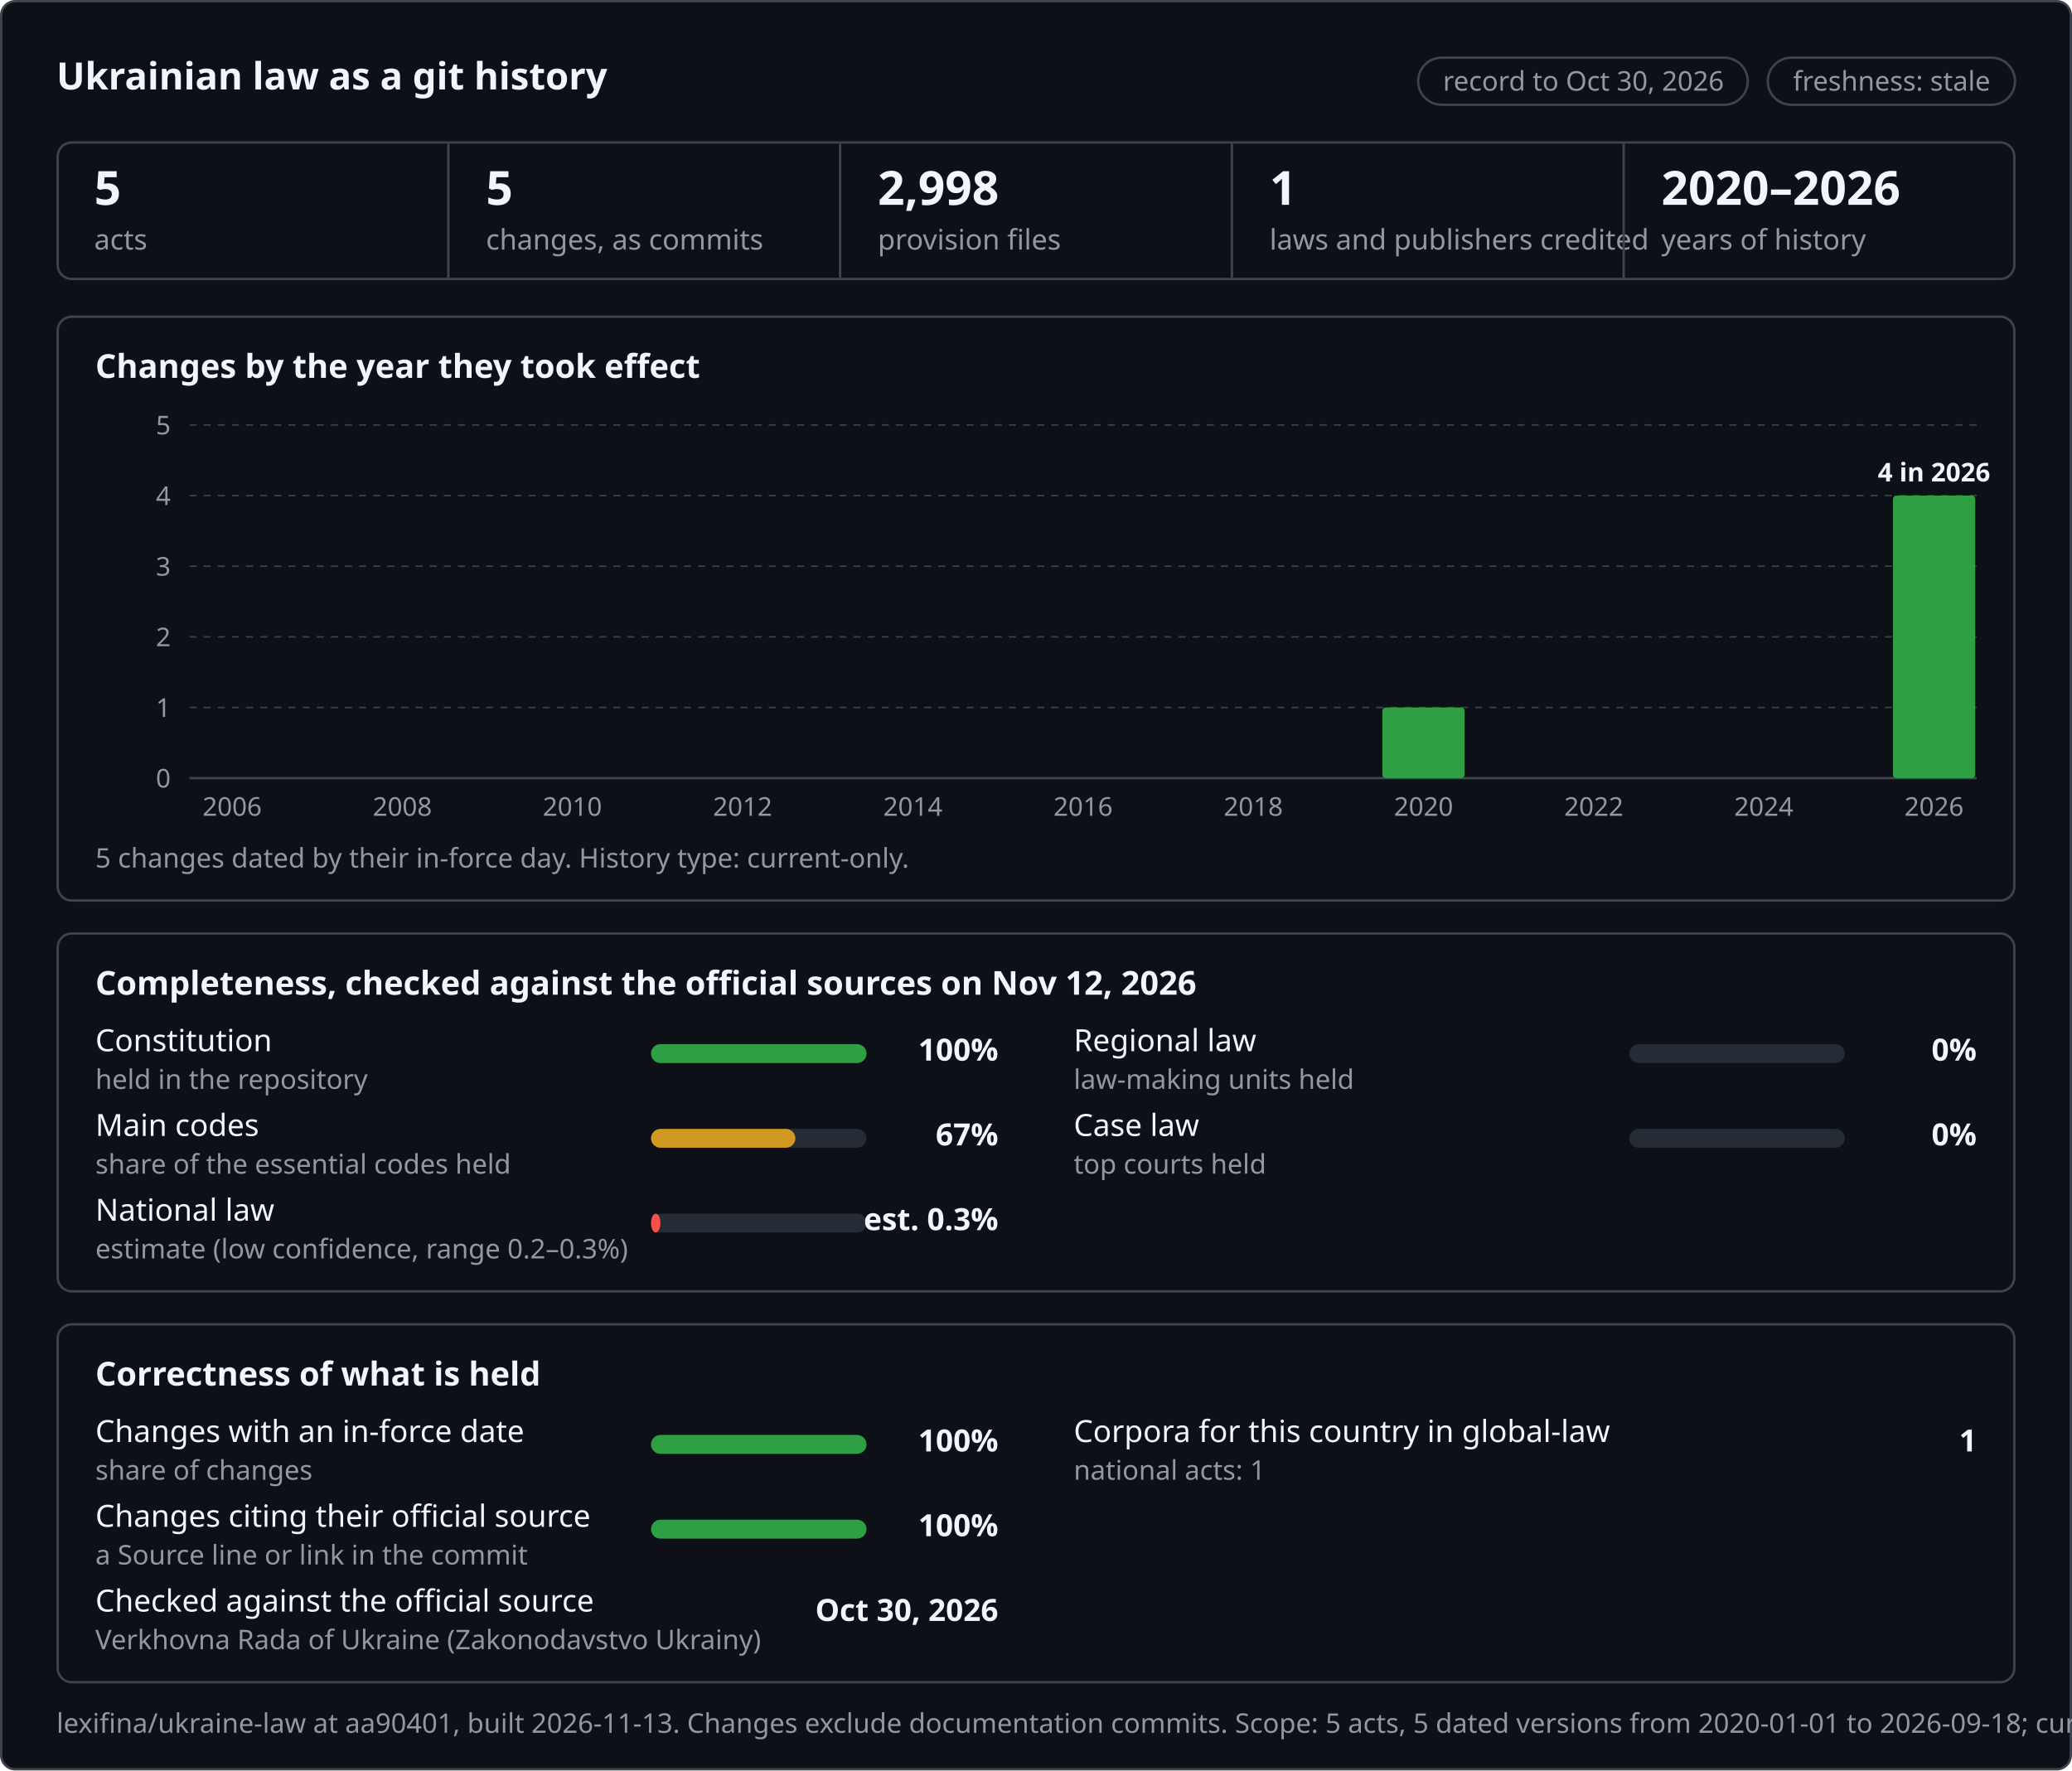
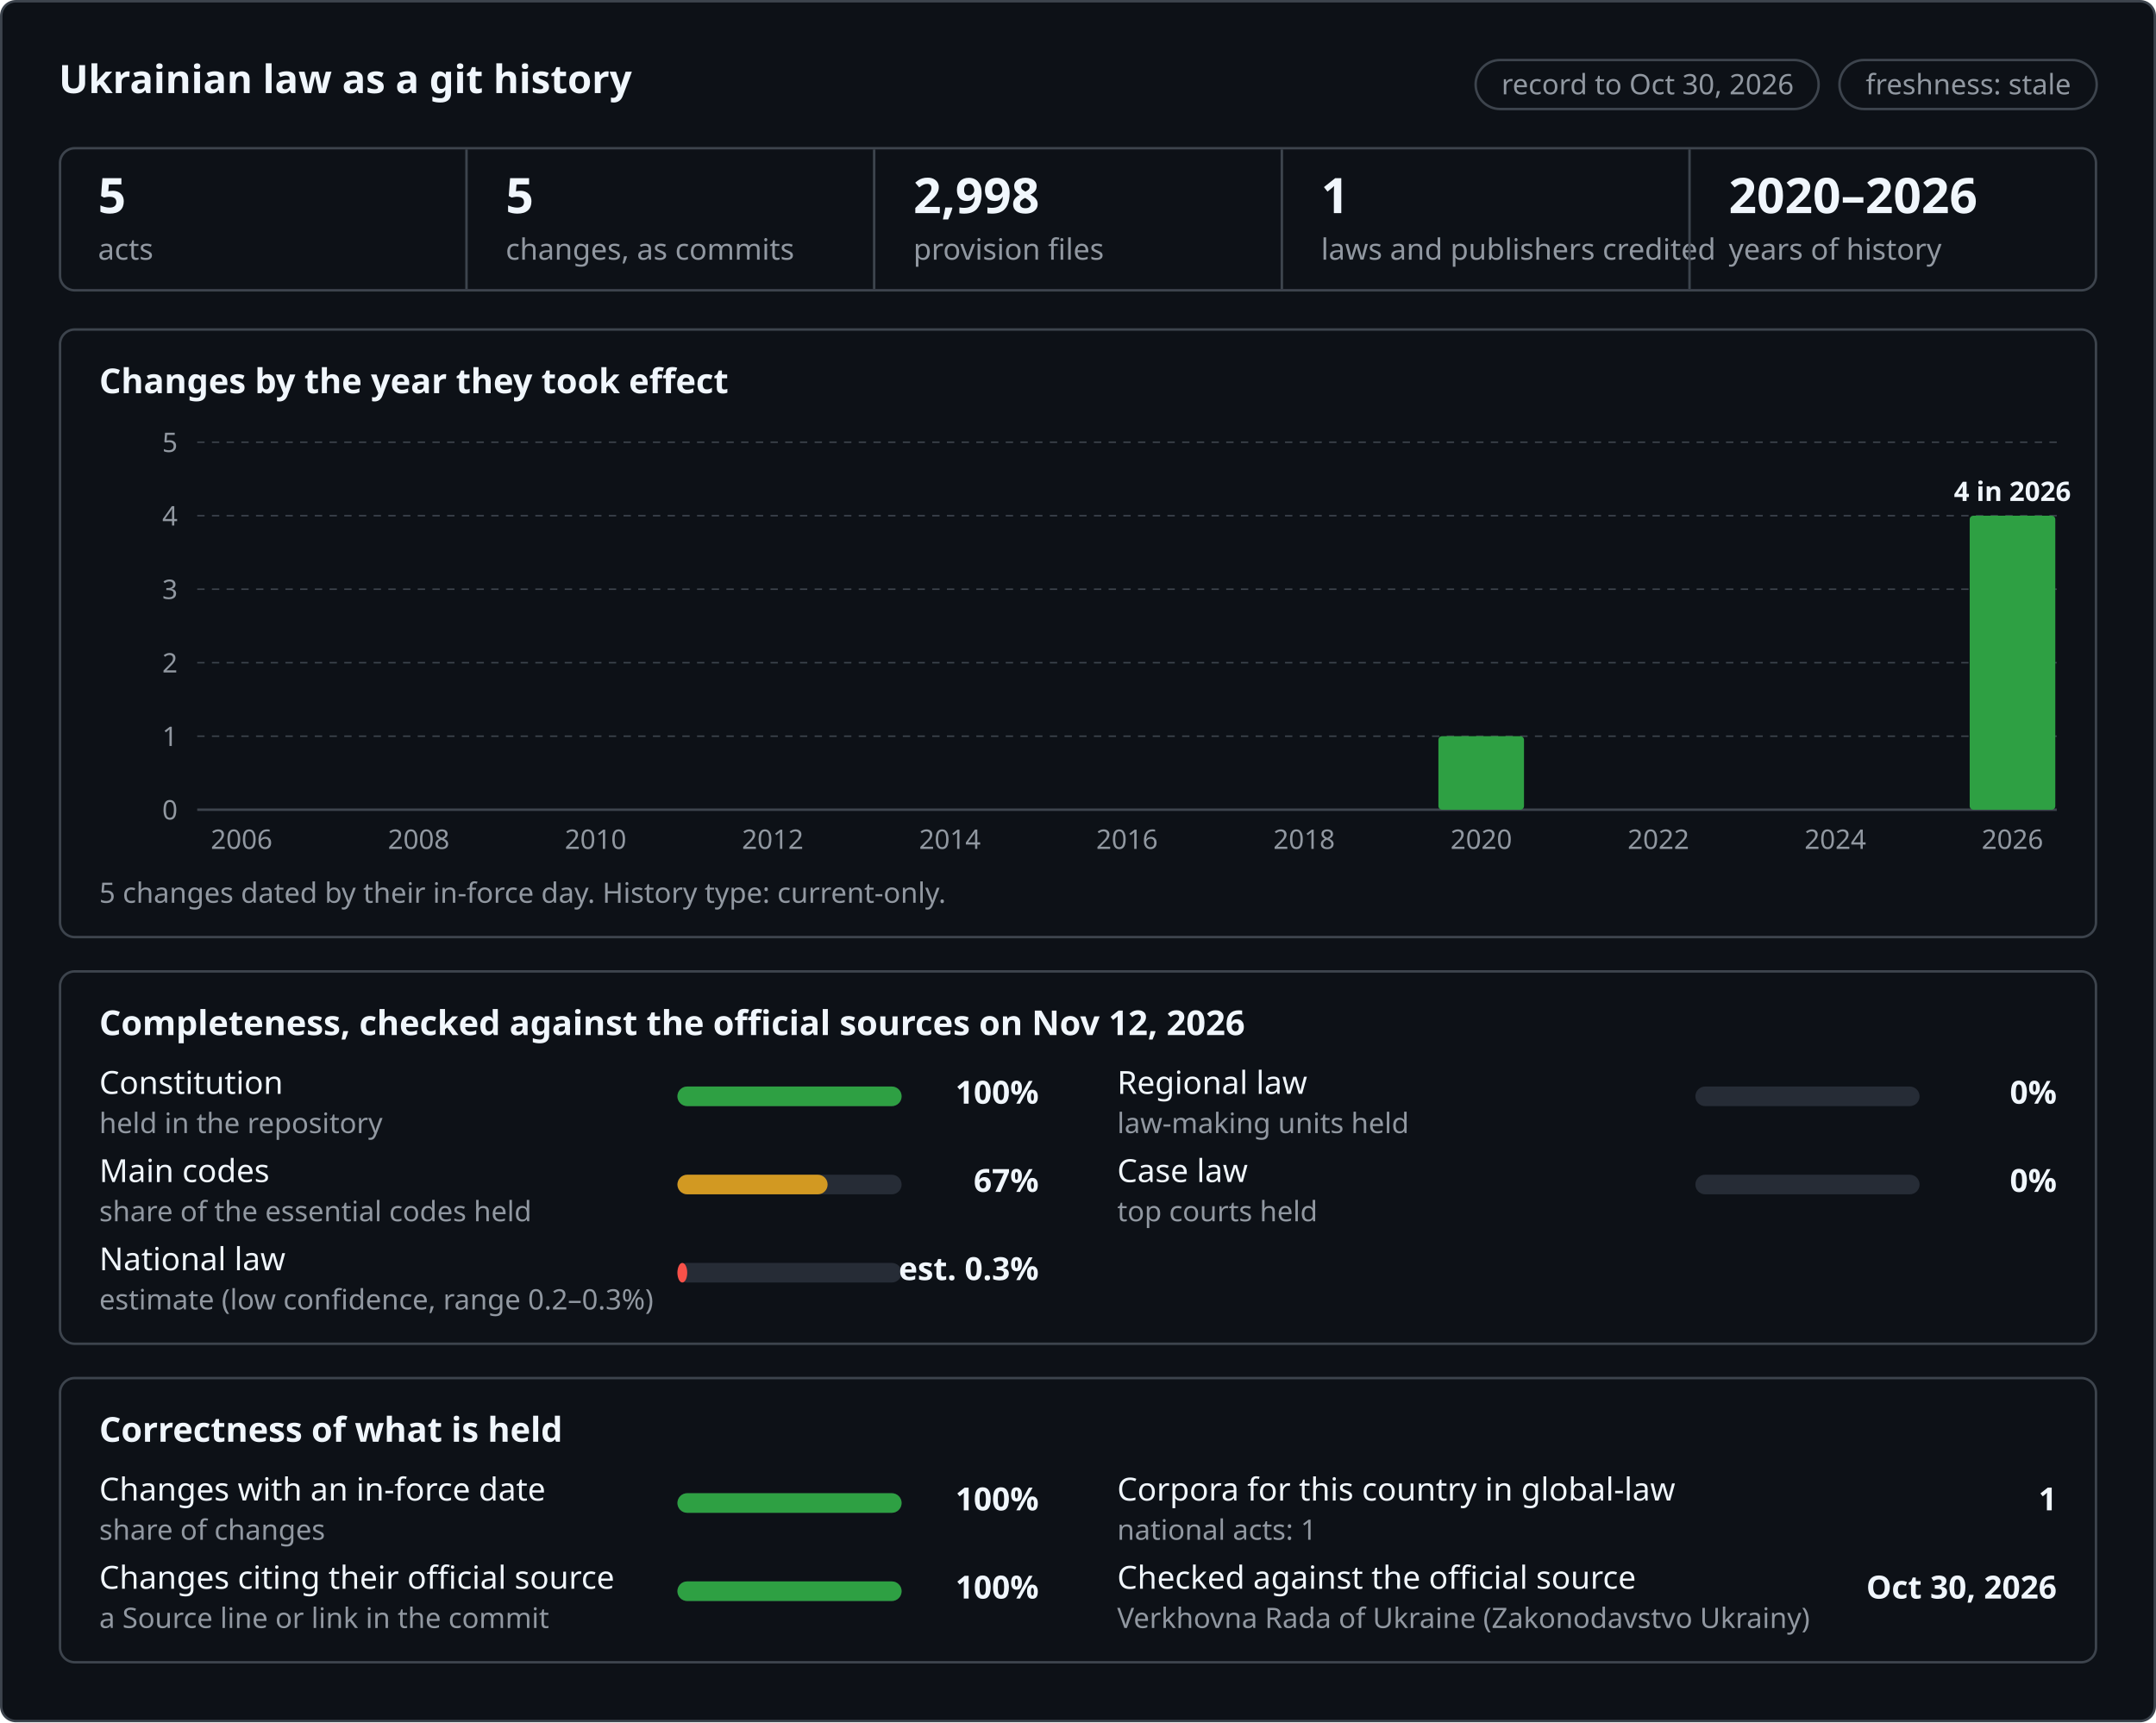
- <svg xmlns="http://www.w3.org/2000/svg" width="880" height="752" viewBox="0 0 880 752" font-family="-apple-system,BlinkMacSystemFont,Segoe UI,Noto Sans,Helvetica,Arial,sans-serif">
-   <rect x="0.5" y="0.5" width="879" height="751" rx="6" fill="#0d1117" stroke="#3d444d" />
+ <svg xmlns="http://www.w3.org/2000/svg" width="880" height="703" viewBox="0 0 880 703" font-family="-apple-system,BlinkMacSystemFont,Segoe UI,Noto Sans,Helvetica,Arial,sans-serif">
+   <rect x="0.5" y="0.5" width="879" height="702" rx="6" fill="#0d1117" stroke="#3d444d" />
  <text x="24" y="38" font-size="16" font-weight="600" fill="#f0f6fc">Ukrainian law as a git history</text>
  <rect x="602.3" y="24.5" width="140" height="20" rx="10" fill="none" stroke="#3d444d" />
  <text x="672.5" y="38.5" font-size="11.5" font-weight="500" text-anchor="middle" fill="#9198a1">record to Oct 30, 2026</text>
  <rect x="750.8" y="24.5" width="105" height="20" rx="10" fill="none" stroke="#3d444d" />
  <text x="803.4" y="38.5" font-size="11.5" font-weight="500" text-anchor="middle" fill="#9198a1">freshness: stale</text>
  <rect x="24.5" y="60.5" width="831" height="58" rx="6" fill="#0d1117" stroke="#3d444d" />
  <text x="40.0" y="87" font-size="20" font-weight="600" fill="#f0f6fc">5</text>
  <text x="40.0" y="106" font-size="12" fill="#9198a1">acts</text>
  <line x1="190.4" y1="61" x2="190.4" y2="118" stroke="#3d444d" />
  <text x="206.4" y="87" font-size="20" font-weight="600" fill="#f0f6fc">5</text>
  <text x="206.4" y="106" font-size="12" fill="#9198a1">changes, as commits</text>
  <line x1="356.8" y1="61" x2="356.8" y2="118" stroke="#3d444d" />
  <text x="372.8" y="87" font-size="20" font-weight="600" fill="#f0f6fc">2,998</text>
  <text x="372.8" y="106" font-size="12" fill="#9198a1">provision files</text>
  <line x1="523.2" y1="61" x2="523.2" y2="118" stroke="#3d444d" />
  <text x="539.2" y="87" font-size="20" font-weight="600" fill="#f0f6fc">1</text>
  <text x="539.2" y="106" font-size="12" fill="#9198a1" textLength="142" lengthAdjust="spacingAndGlyphs">laws and publishers credited</text>
  <line x1="689.6" y1="61" x2="689.6" y2="118" stroke="#3d444d" />
  <text x="705.6" y="87" font-size="20" font-weight="600" fill="#f0f6fc">2020–2026</text>
  <text x="705.6" y="106" font-size="12" fill="#9198a1">years of history</text>
  <rect x="24.5" y="134.5" width="831" height="248" rx="6" fill="#0d1117" stroke="#3d444d" />
  <text x="40.5" y="160.5" font-size="14" font-weight="600" fill="#f0f6fc">Changes by the year they took effect</text>
  <line x1="80.5" y1="330.5" x2="839.5" y2="330.5" stroke="#3d444d" stroke-width="1" />
  <text x="72.5" y="334.5" font-size="11" text-anchor="end" fill="#9198a1">0</text>
  <line x1="80.5" y1="300.5" x2="839.5" y2="300.5" stroke="#3d444d" stroke-width="0.6" stroke-dasharray="3 3" />
  <text x="72.5" y="304.5" font-size="11" text-anchor="end" fill="#9198a1">1</text>
  <line x1="80.5" y1="270.5" x2="839.5" y2="270.5" stroke="#3d444d" stroke-width="0.6" stroke-dasharray="3 3" />
  <text x="72.5" y="274.5" font-size="11" text-anchor="end" fill="#9198a1">2</text>
  <line x1="80.5" y1="240.5" x2="839.5" y2="240.5" stroke="#3d444d" stroke-width="0.6" stroke-dasharray="3 3" />
  <text x="72.5" y="244.5" font-size="11" text-anchor="end" fill="#9198a1">3</text>
  <line x1="80.5" y1="210.5" x2="839.5" y2="210.5" stroke="#3d444d" stroke-width="0.6" stroke-dasharray="3 3" />
  <text x="72.5" y="214.5" font-size="11" text-anchor="end" fill="#9198a1">4</text>
  <line x1="80.5" y1="180.5" x2="839.5" y2="180.5" stroke="#3d444d" stroke-width="0.6" stroke-dasharray="3 3" />
  <text x="72.5" y="184.5" font-size="11" text-anchor="end" fill="#9198a1">5</text>
  <text x="98.6" y="346.5" font-size="11" text-anchor="middle" fill="#9198a1">2006</text>
  <text x="170.9" y="346.5" font-size="11" text-anchor="middle" fill="#9198a1">2008</text>
  <text x="243.1" y="346.5" font-size="11" text-anchor="middle" fill="#9198a1">2010</text>
  <text x="315.4" y="346.5" font-size="11" text-anchor="middle" fill="#9198a1">2012</text>
  <text x="387.7" y="346.5" font-size="11" text-anchor="middle" fill="#9198a1">2014</text>
  <text x="460.0" y="346.5" font-size="11" text-anchor="middle" fill="#9198a1">2016</text>
  <text x="532.3" y="346.5" font-size="11" text-anchor="middle" fill="#9198a1">2018</text>
  <rect x="587.10" y="300.5" width="34.94" height="30.0" rx="1.5" fill="#2ea043" />
  <text x="604.6" y="346.5" font-size="11" text-anchor="middle" fill="#9198a1">2020</text>
  <text x="676.9" y="346.5" font-size="11" text-anchor="middle" fill="#9198a1">2022</text>
  <text x="749.1" y="346.5" font-size="11" text-anchor="middle" fill="#9198a1">2024</text>
  <rect x="803.96" y="210.5" width="34.94" height="120.0" rx="1.5" fill="#2ea043" />
  <text x="821.4" y="346.5" font-size="11" text-anchor="middle" fill="#9198a1">2026</text>
  <text x="821.4" y="204.5" font-size="11" font-weight="600" text-anchor="middle" fill="#f0f6fc">4 in 2026</text>
  <text x="40.5" y="368.5" font-size="11.5" fill="#9198a1">5 changes dated by their in-force day. History type: current-only.</text>
  <rect x="24.5" y="396.5" width="831" height="152" rx="6" fill="#0d1117" stroke="#3d444d" />
  <text x="40.5" y="422.5" font-size="14" font-weight="600" fill="#f0f6fc">Completeness, checked against the official sources on Nov 12, 2026</text>
  <text x="40.5" y="446.5" font-size="13" fill="#f0f6fc">Constitution</text>
  <text x="40.5" y="462.5" font-size="11.5" fill="#9198a1">held in the repository</text>
  <g>
    <rect x="276.5" y="443.5" width="91.5" height="8" rx="4" fill="#262c36" />
    <rect x="276.5" y="443.5" width="91.5" height="8" rx="4" fill="#2ea043" />
  </g>
  <text x="424.0" y="450.5" font-size="13" font-weight="600" text-anchor="end" fill="#f0f6fc">100%</text>
  <text x="40.5" y="482.5" font-size="13" fill="#f0f6fc">Main codes</text>
  <text x="40.5" y="498.5" font-size="11.5" fill="#9198a1">share of the essential codes held</text>
  <g>
    <rect x="276.5" y="479.5" width="91.5" height="8" rx="4" fill="#262c36" />
    <rect x="276.5" y="479.5" width="61.3" height="8" rx="4" fill="#d29922" />
  </g>
  <text x="424.0" y="486.5" font-size="13" font-weight="600" text-anchor="end" fill="#f0f6fc">67%</text>
  <text x="40.5" y="518.5" font-size="13" fill="#f0f6fc">National law</text>
  <text x="40.5" y="534.5" font-size="11.5" fill="#9198a1">estimate (low confidence, range 0.2–0.3%)</text>
  <g>
    <rect x="276.5" y="515.5" width="91.5" height="8" rx="4" fill="#262c36" />
    <rect x="276.5" y="515.5" width="4.0" height="8" rx="4" fill="#f85149" />
  </g>
  <text x="424.0" y="522.5" font-size="13" font-weight="600" text-anchor="end" fill="#f0f6fc">est. 0.3%</text>
  <text x="456.0" y="446.5" font-size="13" fill="#f0f6fc">Regional law</text>
  <text x="456.0" y="462.5" font-size="11.5" fill="#9198a1">law-making units held</text>
  <g>
    <rect x="692.0" y="443.5" width="91.5" height="8" rx="4" fill="#262c36" />
  </g>
  <text x="839.5" y="450.5" font-size="13" font-weight="600" text-anchor="end" fill="#f0f6fc">0%</text>
  <text x="456.0" y="482.5" font-size="13" fill="#f0f6fc">Case law</text>
  <text x="456.0" y="498.5" font-size="11.5" fill="#9198a1">top courts held</text>
  <g>
    <rect x="692.0" y="479.5" width="91.5" height="8" rx="4" fill="#262c36" />
  </g>
  <text x="839.5" y="486.5" font-size="13" font-weight="600" text-anchor="end" fill="#f0f6fc">0%</text>
-   <rect x="24.5" y="562.5" width="831" height="152" rx="6" fill="#0d1117" stroke="#3d444d" />
+   <rect x="24.5" y="562.5" width="831" height="116" rx="6" fill="#0d1117" stroke="#3d444d" />
  <text x="40.5" y="588.5" font-size="14" font-weight="600" fill="#f0f6fc">Correctness of what is held</text>
  <text x="40.5" y="612.5" font-size="13" fill="#f0f6fc">Changes with an in-force date</text>
  <text x="40.5" y="628.5" font-size="11.5" fill="#9198a1">share of changes</text>
  <g>
    <rect x="276.5" y="609.5" width="91.5" height="8" rx="4" fill="#262c36" />
    <rect x="276.5" y="609.5" width="91.5" height="8" rx="4" fill="#2ea043" />
  </g>
  <text x="424.0" y="616.5" font-size="13" font-weight="600" text-anchor="end" fill="#f0f6fc">100%</text>
  <text x="40.5" y="648.5" font-size="13" fill="#f0f6fc">Changes citing their official source</text>
  <text x="40.5" y="664.5" font-size="11.5" fill="#9198a1">a Source line or link in the commit</text>
  <g>
    <rect x="276.5" y="645.5" width="91.5" height="8" rx="4" fill="#262c36" />
    <rect x="276.5" y="645.5" width="91.5" height="8" rx="4" fill="#2ea043" />
  </g>
  <text x="424.0" y="652.5" font-size="13" font-weight="600" text-anchor="end" fill="#f0f6fc">100%</text>
-   <text x="40.5" y="684.5" font-size="13" fill="#f0f6fc">Checked against the official source</text>
-   <text x="40.5" y="700.5" font-size="11.5" fill="#9198a1">Verkhovna Rada of Ukraine (Zakonodavstvo Ukrainy)</text>
-   <text x="424.0" y="688.5" font-size="13" font-weight="600" text-anchor="end" fill="#f0f6fc">Oct 30, 2026</text>
  <text x="456.0" y="612.5" font-size="13" fill="#f0f6fc">Corpora for this country in global-law</text>
  <text x="456.0" y="628.5" font-size="11.5" fill="#9198a1">national acts: 1</text>
  <text x="839.5" y="616.5" font-size="13" font-weight="600" text-anchor="end" fill="#f0f6fc">1</text>
-   <text x="24" y="736" font-size="11.5" fill="#9198a1" textLength="832" lengthAdjust="spacingAndGlyphs">lexifina/ukraine-law at aa90401, built 2026-11-13. Changes exclude documentation commits. Scope: 5 acts, 5 dated versions from 2020-01-01 to 2026-09-18; current text only…</text>
+   <text x="456.0" y="648.5" font-size="13" fill="#f0f6fc">Checked against the official source</text>
+   <text x="456.0" y="664.5" font-size="11.5" fill="#9198a1">Verkhovna Rada of Ukraine (Zakonodavstvo Ukrainy)</text>
+   <text x="839.5" y="652.5" font-size="13" font-weight="600" text-anchor="end" fill="#f0f6fc">Oct 30, 2026</text>
</svg>
